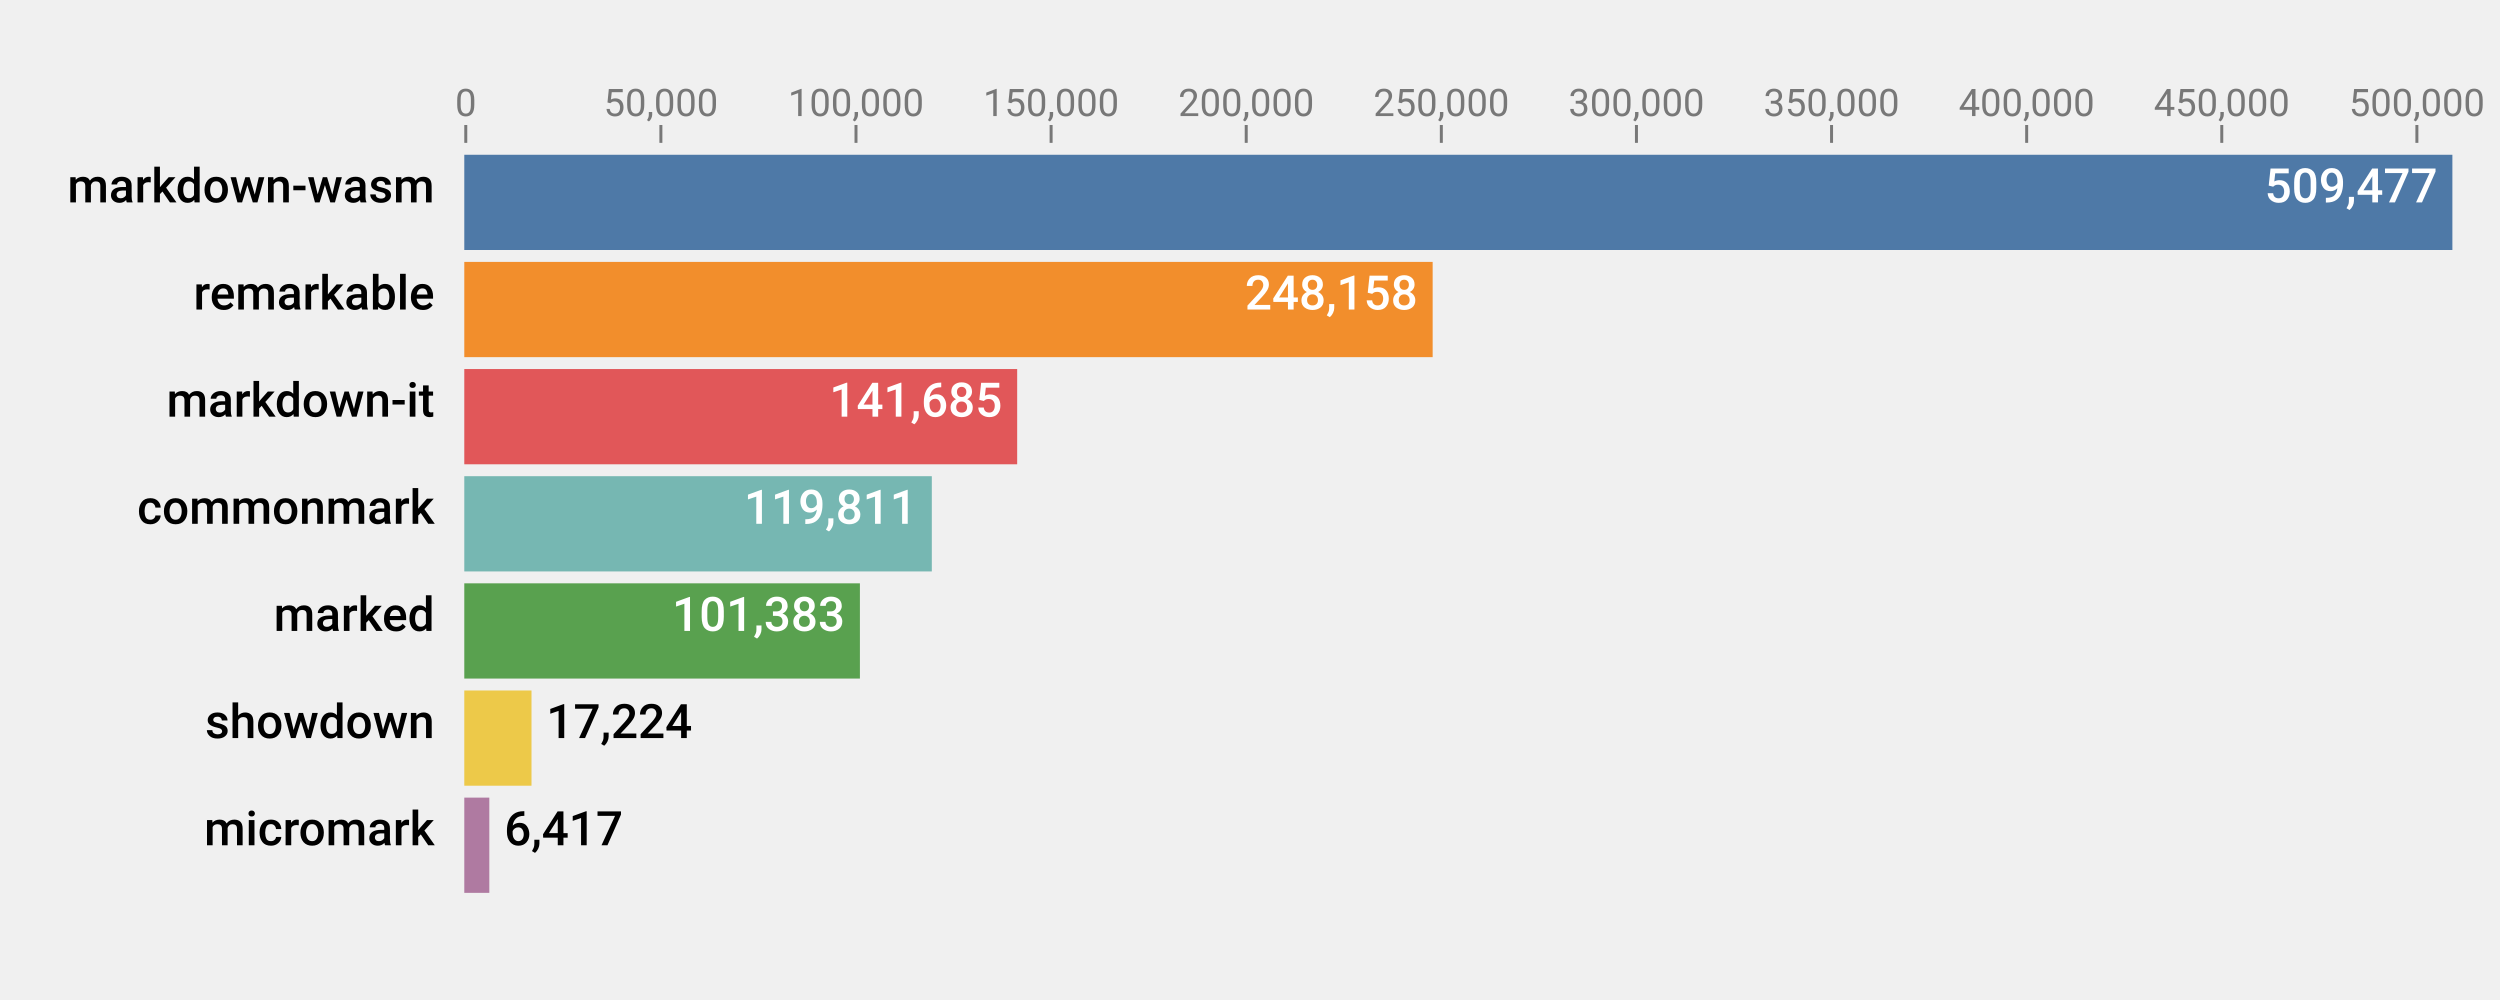
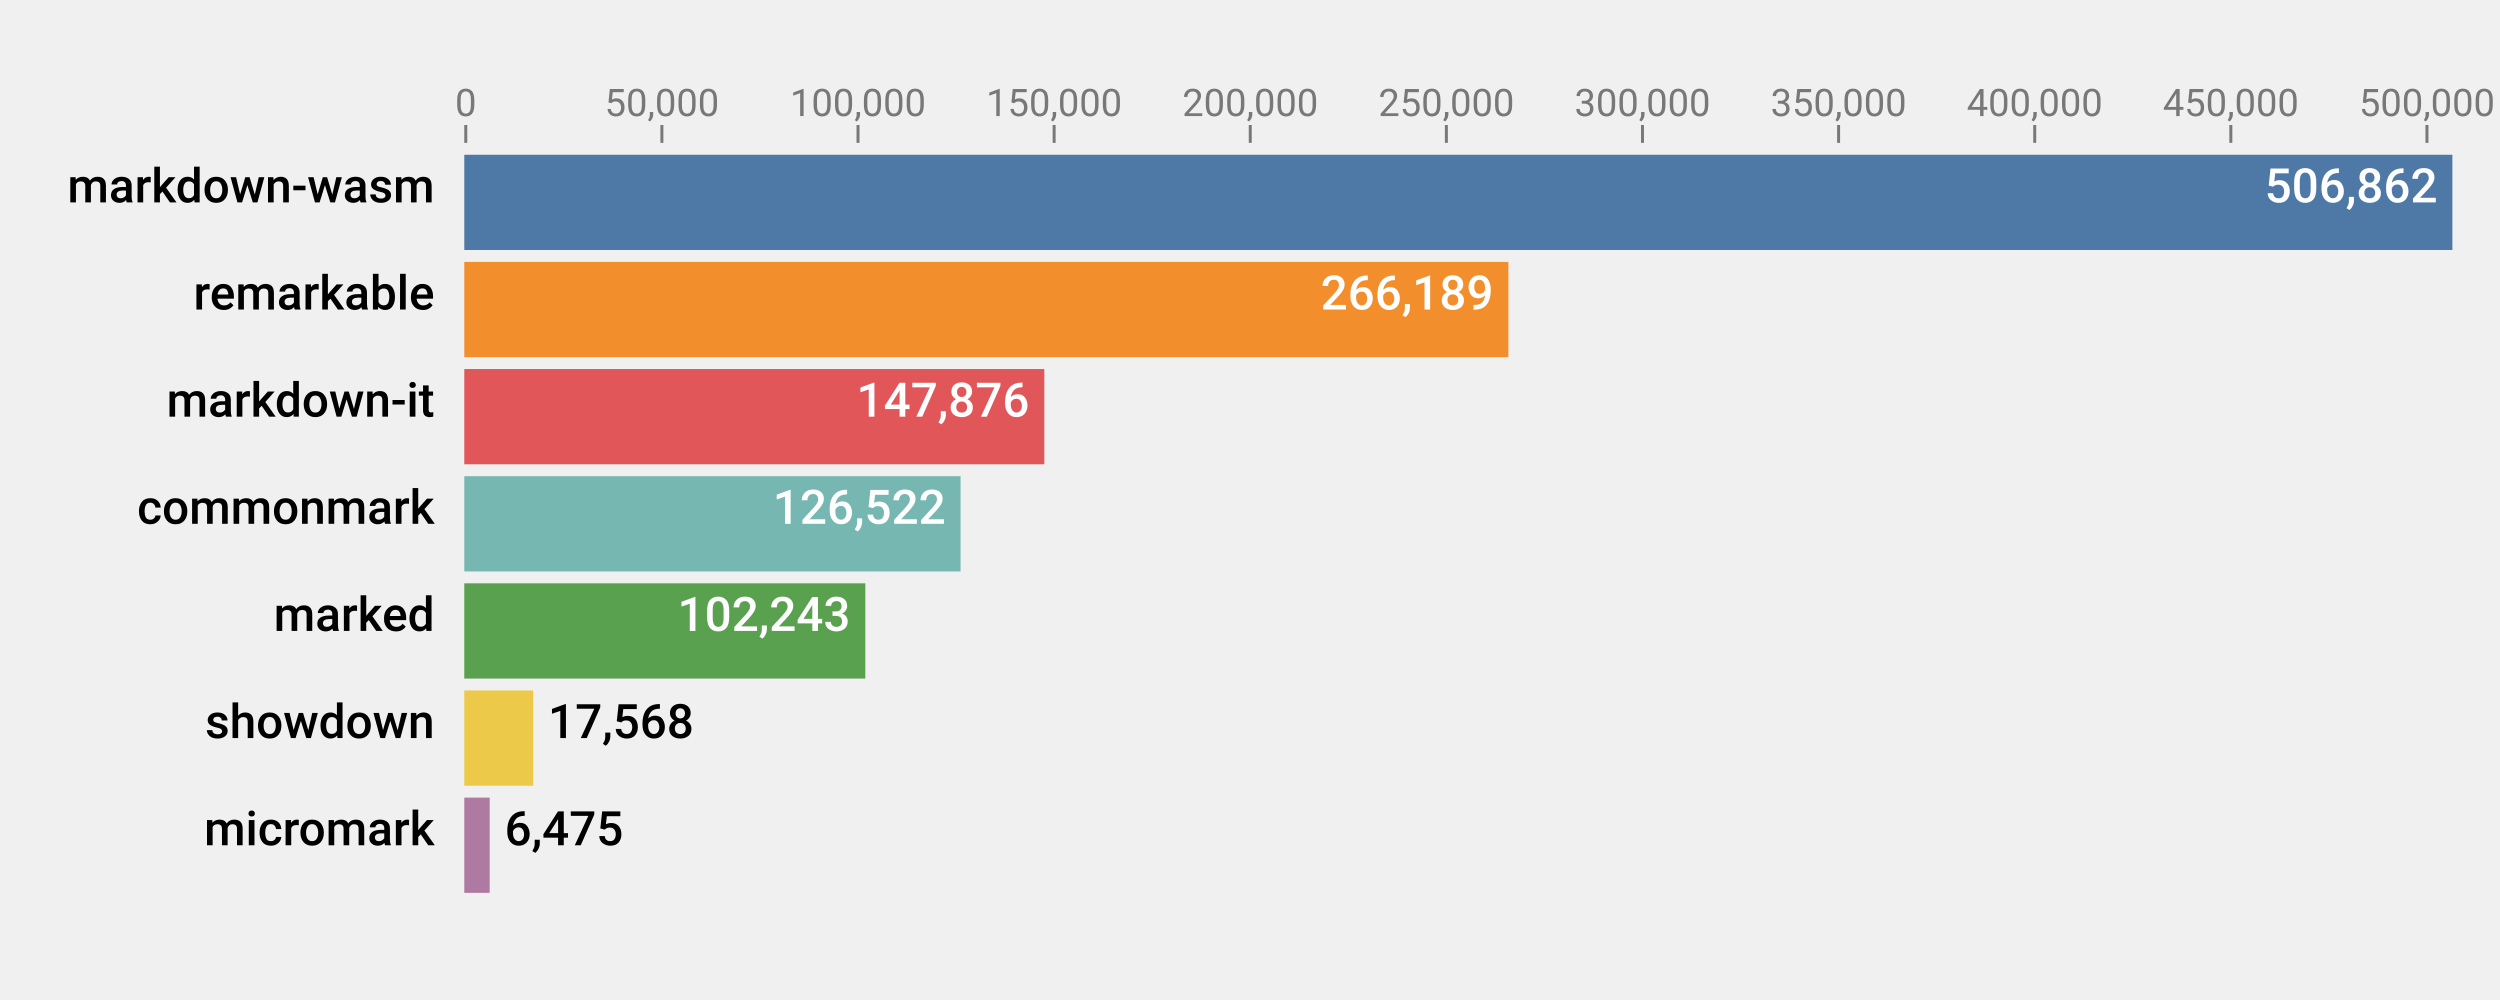
<svg xmlns="http://www.w3.org/2000/svg" width="840" height="336" font-family="system-ui,-apple-system,&quot;Segoe UI&quot;,Roboto,&quot;Helvetica Neue&quot;,&quot;Noto Sans&quot;,&quot;Liberation Sans&quot;,Arial,sans-serif" font-size="16">
  <g font-weight="500" text-anchor="end">
    <text x="156" y="68" alignment-baseline="central" dx="-10">markdown-wasm</text>
    <text x="156" y="104" alignment-baseline="central" dx="-10">remarkable</text>
    <text x="156" y="140" alignment-baseline="central" dx="-10">markdown-it</text>
    <text x="156" y="176" alignment-baseline="central" dx="-10">commonmark</text>
    <text x="156" y="212" alignment-baseline="central" dx="-10">marked</text>
    <text x="156" y="248" alignment-baseline="central" dx="-10">showdown</text>
    <text x="156" y="284" alignment-baseline="central" dx="-10">micromark</text>
  </g>
  <path fill="#4e79a7" d="M156 52h668v32H156z" />
-   <path fill="#f28e2c" d="M156 88h325.372v32H156z" />
-   <path fill="#e15759" d="M156 124h185.77v32H156z" />
-   <path fill="#76b7b2" d="M156 160h157.09v32H156z" />
-   <path fill="#59a14f" d="M156 196h132.928v32H156z" />
-   <path fill="#edc949" d="M156 232h22.583v32H156z" />
-   <path fill="#af7aa1" d="M156 268h8.413v32H156z" />
+   <path fill="#f28e2c" d="M156 88h350.814v32H156z" />
+   <path fill="#e15759" d="M156 124h194.888v32H156z" />
+   <path fill="#76b7b2" d="M156 160h166.745v32H156z" />
+   <path fill="#59a14f" d="M156 196h134.747v32H156z" />
+   <path fill="#edc949" d="M156 232h23.153v32H156z" />
+   <path fill="#af7aa1" d="M156 268h8.533v32H156z" />
  <g fill="#fff" font-weight="500" text-anchor="end">
-     <text x="824" y="68" alignment-baseline="central" dx="-5">509,477</text>
-     <text x="481.372" y="104" alignment-baseline="central" dx="-5">248,158</text>
-     <text x="341.77" y="140" alignment-baseline="central" dx="-5">141,685</text>
-     <text x="313.09" y="176" alignment-baseline="central" dx="-5">119,811</text>
-     <text x="288.928" y="212" alignment-baseline="central" dx="-5">101,383</text>
-     <text x="178.583" y="248" fill="#000" alignment-baseline="central" dx="5" text-anchor="start">17,224</text>
-     <text x="164.413" y="284" fill="#000" alignment-baseline="central" dx="5" text-anchor="start">6,417</text>
+     <text x="824" y="68" alignment-baseline="central" dx="-5">506,862</text>
+     <text x="506.814" y="104" alignment-baseline="central" dx="-5">266,189</text>
+     <text x="350.888" y="140" alignment-baseline="central" dx="-5">147,876</text>
+     <text x="322.745" y="176" alignment-baseline="central" dx="-5">126,522</text>
+     <text x="290.747" y="212" alignment-baseline="central" dx="-5">102,243</text>
+     <text x="179.153" y="248" fill="#000" alignment-baseline="central" dx="5" text-anchor="start">17,568</text>
+     <text x="164.533" y="284" fill="#000" alignment-baseline="central" dx="5" text-anchor="start">6,475</text>
  </g>
  <g fill="none" font-size="12.8" opacity=".5" text-anchor="middle">
    <g class="tick" opacity="1">
      <path stroke="currentColor" d="M156.5 48v-6" />
      <text y="-9" fill="currentColor" dy="0em" transform="translate(156.5 48)">0</text>
    </g>
    <g class="tick" opacity="1">
-       <path stroke="currentColor" d="M222.057 48v-6" />
-       <text y="-9" fill="currentColor" dy="0em" transform="translate(222.057 48)">50,000</text>
+       <path stroke="currentColor" d="M222.396 48v-6" />
+       <text y="-9" fill="currentColor" dy="0em" transform="translate(222.396 48)">50,000</text>
    </g>
    <g class="tick" opacity="1">
-       <path stroke="currentColor" d="M287.615 48v-6" />
-       <text y="-9" fill="currentColor" dy="0em" transform="translate(287.615 48)">100,000</text>
+       <path stroke="currentColor" d="M288.291 48v-6" />
+       <text y="-9" fill="currentColor" dy="0em" transform="translate(288.291 48)">100,000</text>
    </g>
    <g class="tick" opacity="1">
-       <path stroke="currentColor" d="M353.172 48v-6" />
-       <text y="-9" fill="currentColor" dy="0em" transform="translate(353.172 48)">150,000</text>
+       <path stroke="currentColor" d="M354.187 48v-6" />
+       <text y="-9" fill="currentColor" dy="0em" transform="translate(354.187 48)">150,000</text>
    </g>
    <g class="tick" opacity="1">
-       <path stroke="currentColor" d="M418.73 48v-6" />
-       <text y="-9" fill="currentColor" dy="0em" transform="translate(418.73 48)">200,000</text>
+       <path stroke="currentColor" d="M420.083 48v-6" />
+       <text y="-9" fill="currentColor" dy="0em" transform="translate(420.083 48)">200,000</text>
    </g>
    <g class="tick" opacity="1">
-       <path stroke="currentColor" d="M484.287 48v-6" />
-       <text y="-9" fill="currentColor" dy="0em" transform="translate(484.287 48)">250,000</text>
+       <path stroke="currentColor" d="M485.978 48v-6" />
+       <text y="-9" fill="currentColor" dy="0em" transform="translate(485.978 48)">250,000</text>
    </g>
    <g class="tick" opacity="1">
-       <path stroke="currentColor" d="M549.845 48v-6" />
-       <text y="-9" fill="currentColor" dy="0em" transform="translate(549.845 48)">300,000</text>
+       <path stroke="currentColor" d="M551.874 48v-6" />
+       <text y="-9" fill="currentColor" dy="0em" transform="translate(551.874 48)">300,000</text>
    </g>
    <g class="tick" opacity="1">
-       <path stroke="currentColor" d="M615.402 48v-6" />
-       <text y="-9" fill="currentColor" dy="0em" transform="translate(615.402 48)">350,000</text>
+       <path stroke="currentColor" d="M617.77 48v-6" />
+       <text y="-9" fill="currentColor" dy="0em" transform="translate(617.77 48)">350,000</text>
    </g>
    <g class="tick" opacity="1">
-       <path stroke="currentColor" d="M680.96 48v-6" />
-       <text y="-9" fill="currentColor" dy="0em" transform="translate(680.96 48)">400,000</text>
+       <path stroke="currentColor" d="M683.666 48v-6" />
+       <text y="-9" fill="currentColor" dy="0em" transform="translate(683.666 48)">400,000</text>
    </g>
    <g class="tick" opacity="1">
-       <path stroke="currentColor" d="M746.517 48v-6" />
-       <text y="-9" fill="currentColor" dy="0em" transform="translate(746.517 48)">450,000</text>
+       <path stroke="currentColor" d="M749.561 48v-6" />
+       <text y="-9" fill="currentColor" dy="0em" transform="translate(749.561 48)">450,000</text>
    </g>
    <g class="tick" opacity="1">
-       <path stroke="currentColor" d="M812.074 48v-6" />
-       <text y="-9" fill="currentColor" dy="0em" transform="translate(812.074 48)">500,000</text>
+       <path stroke="currentColor" d="M815.457 48v-6" />
+       <text y="-9" fill="currentColor" dy="0em" transform="translate(815.457 48)">500,000</text>
    </g>
  </g>
</svg>
